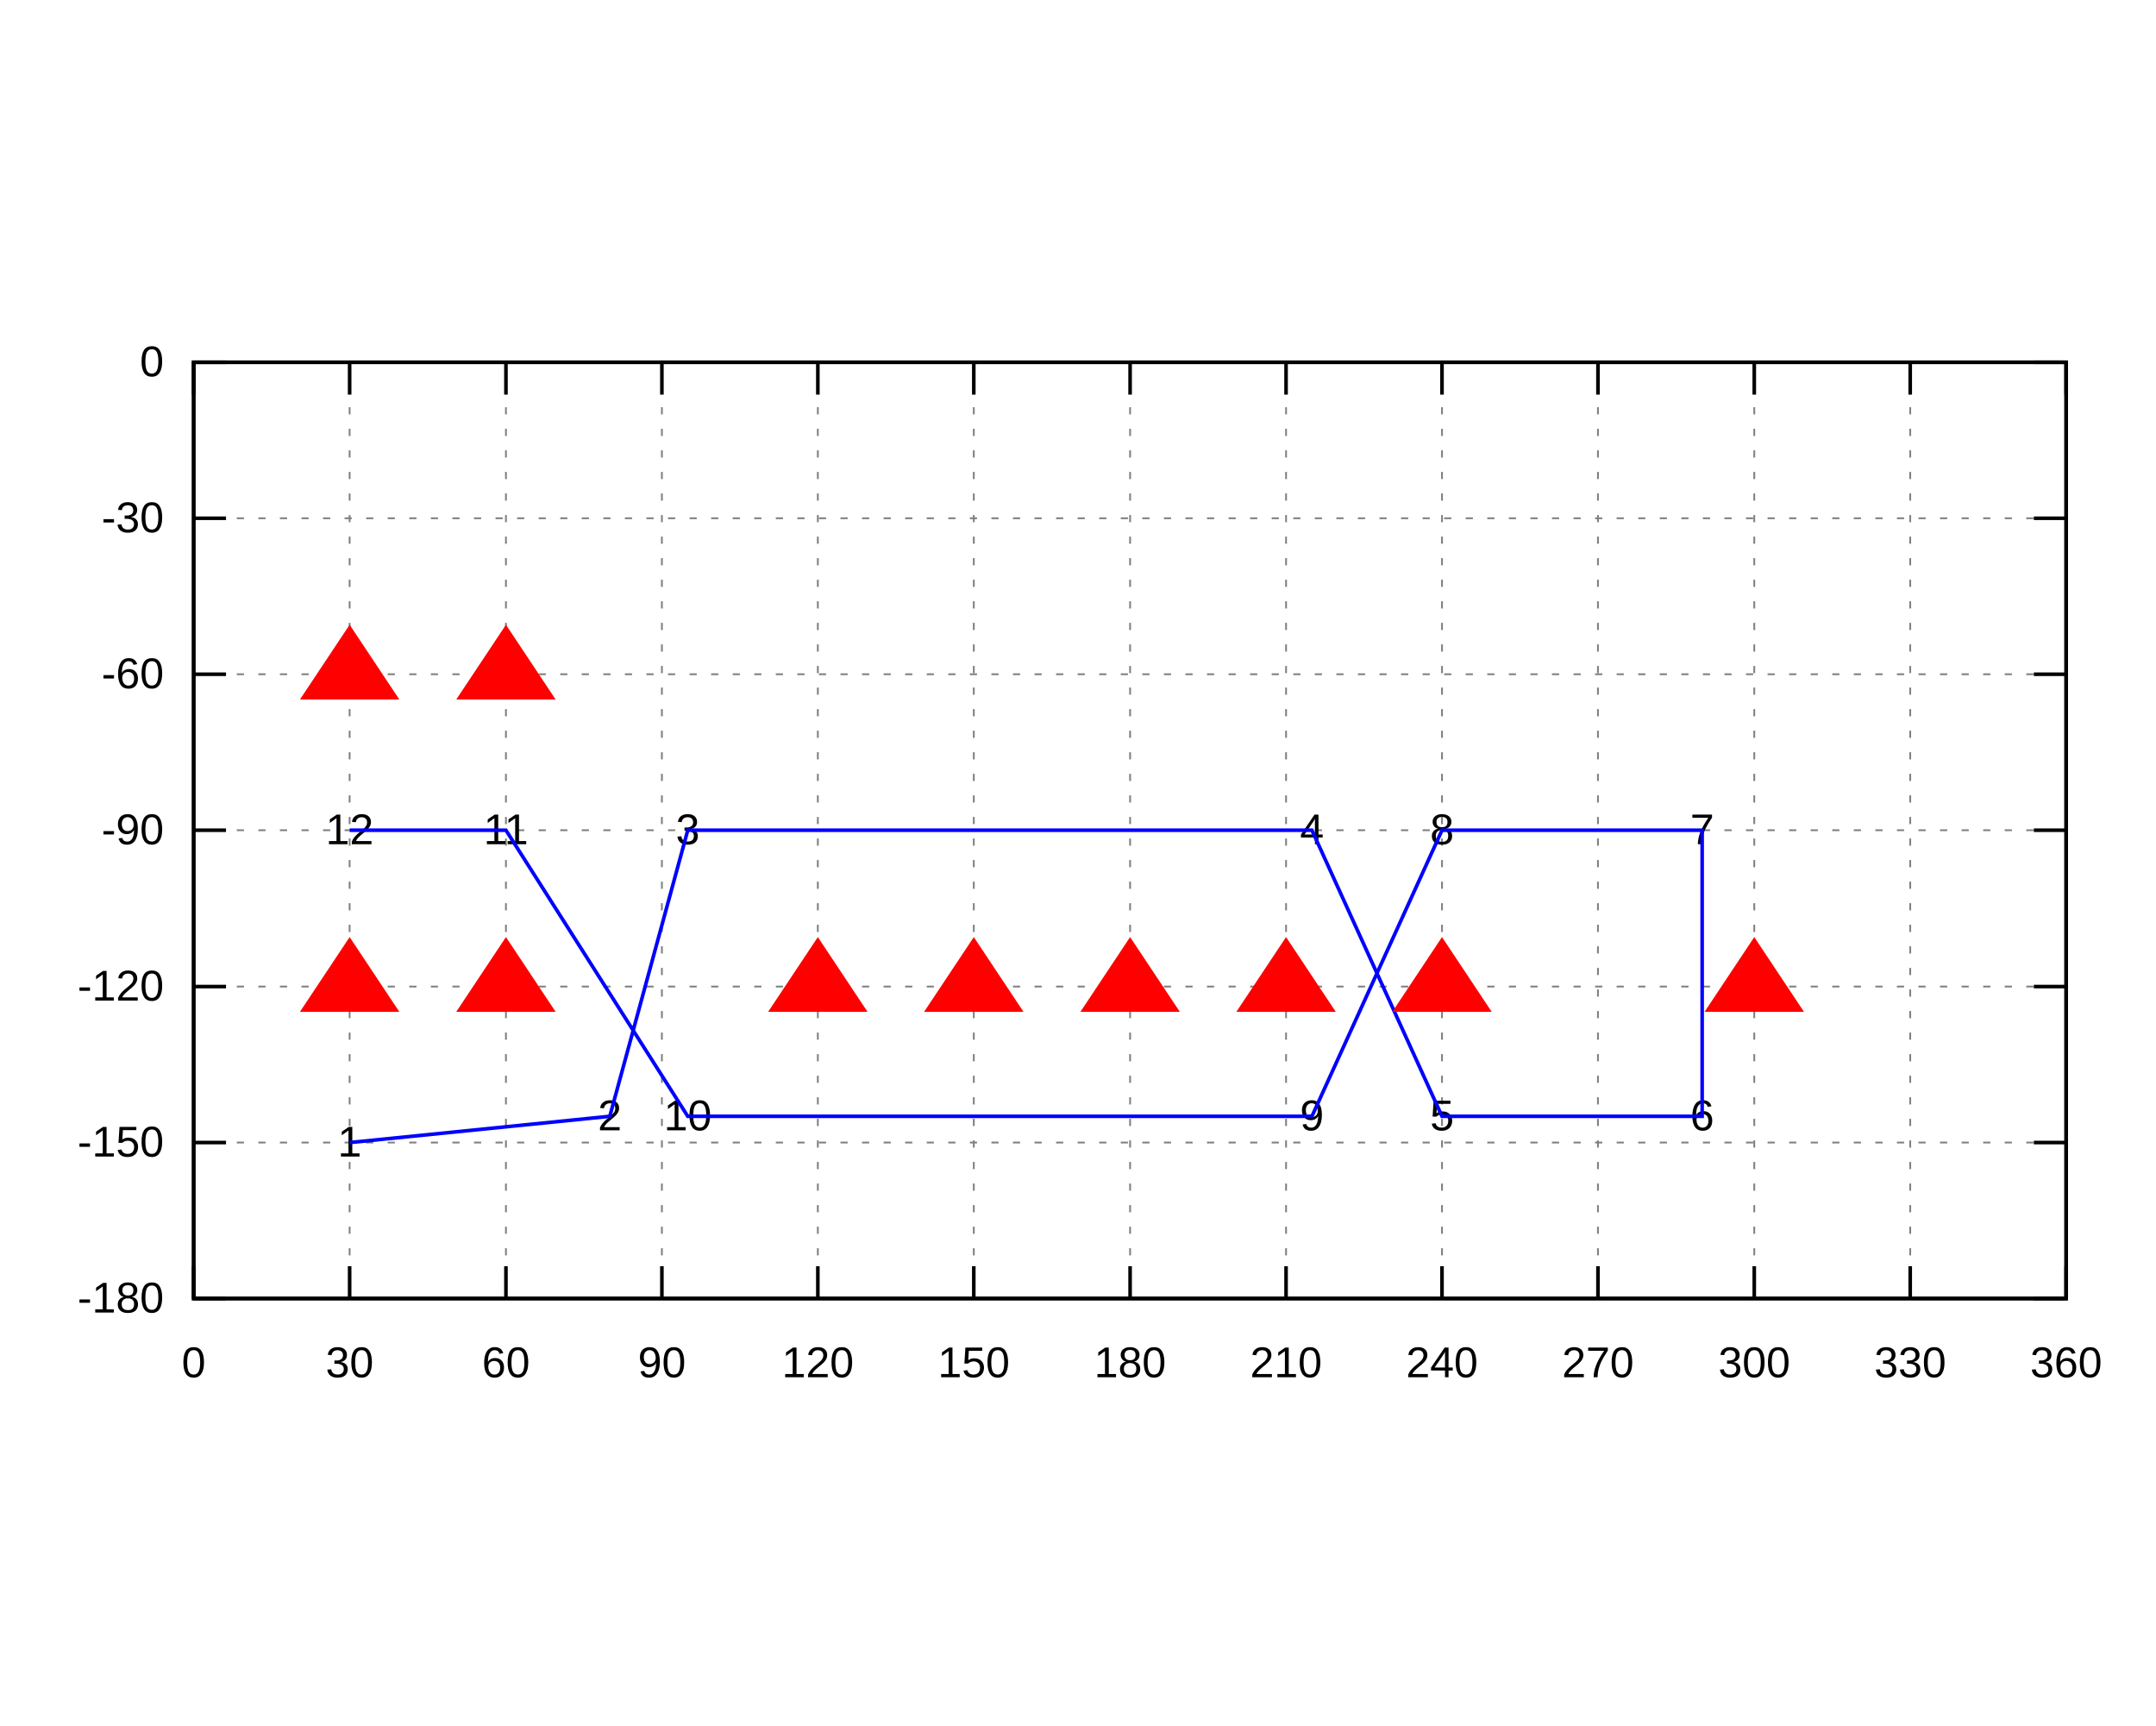
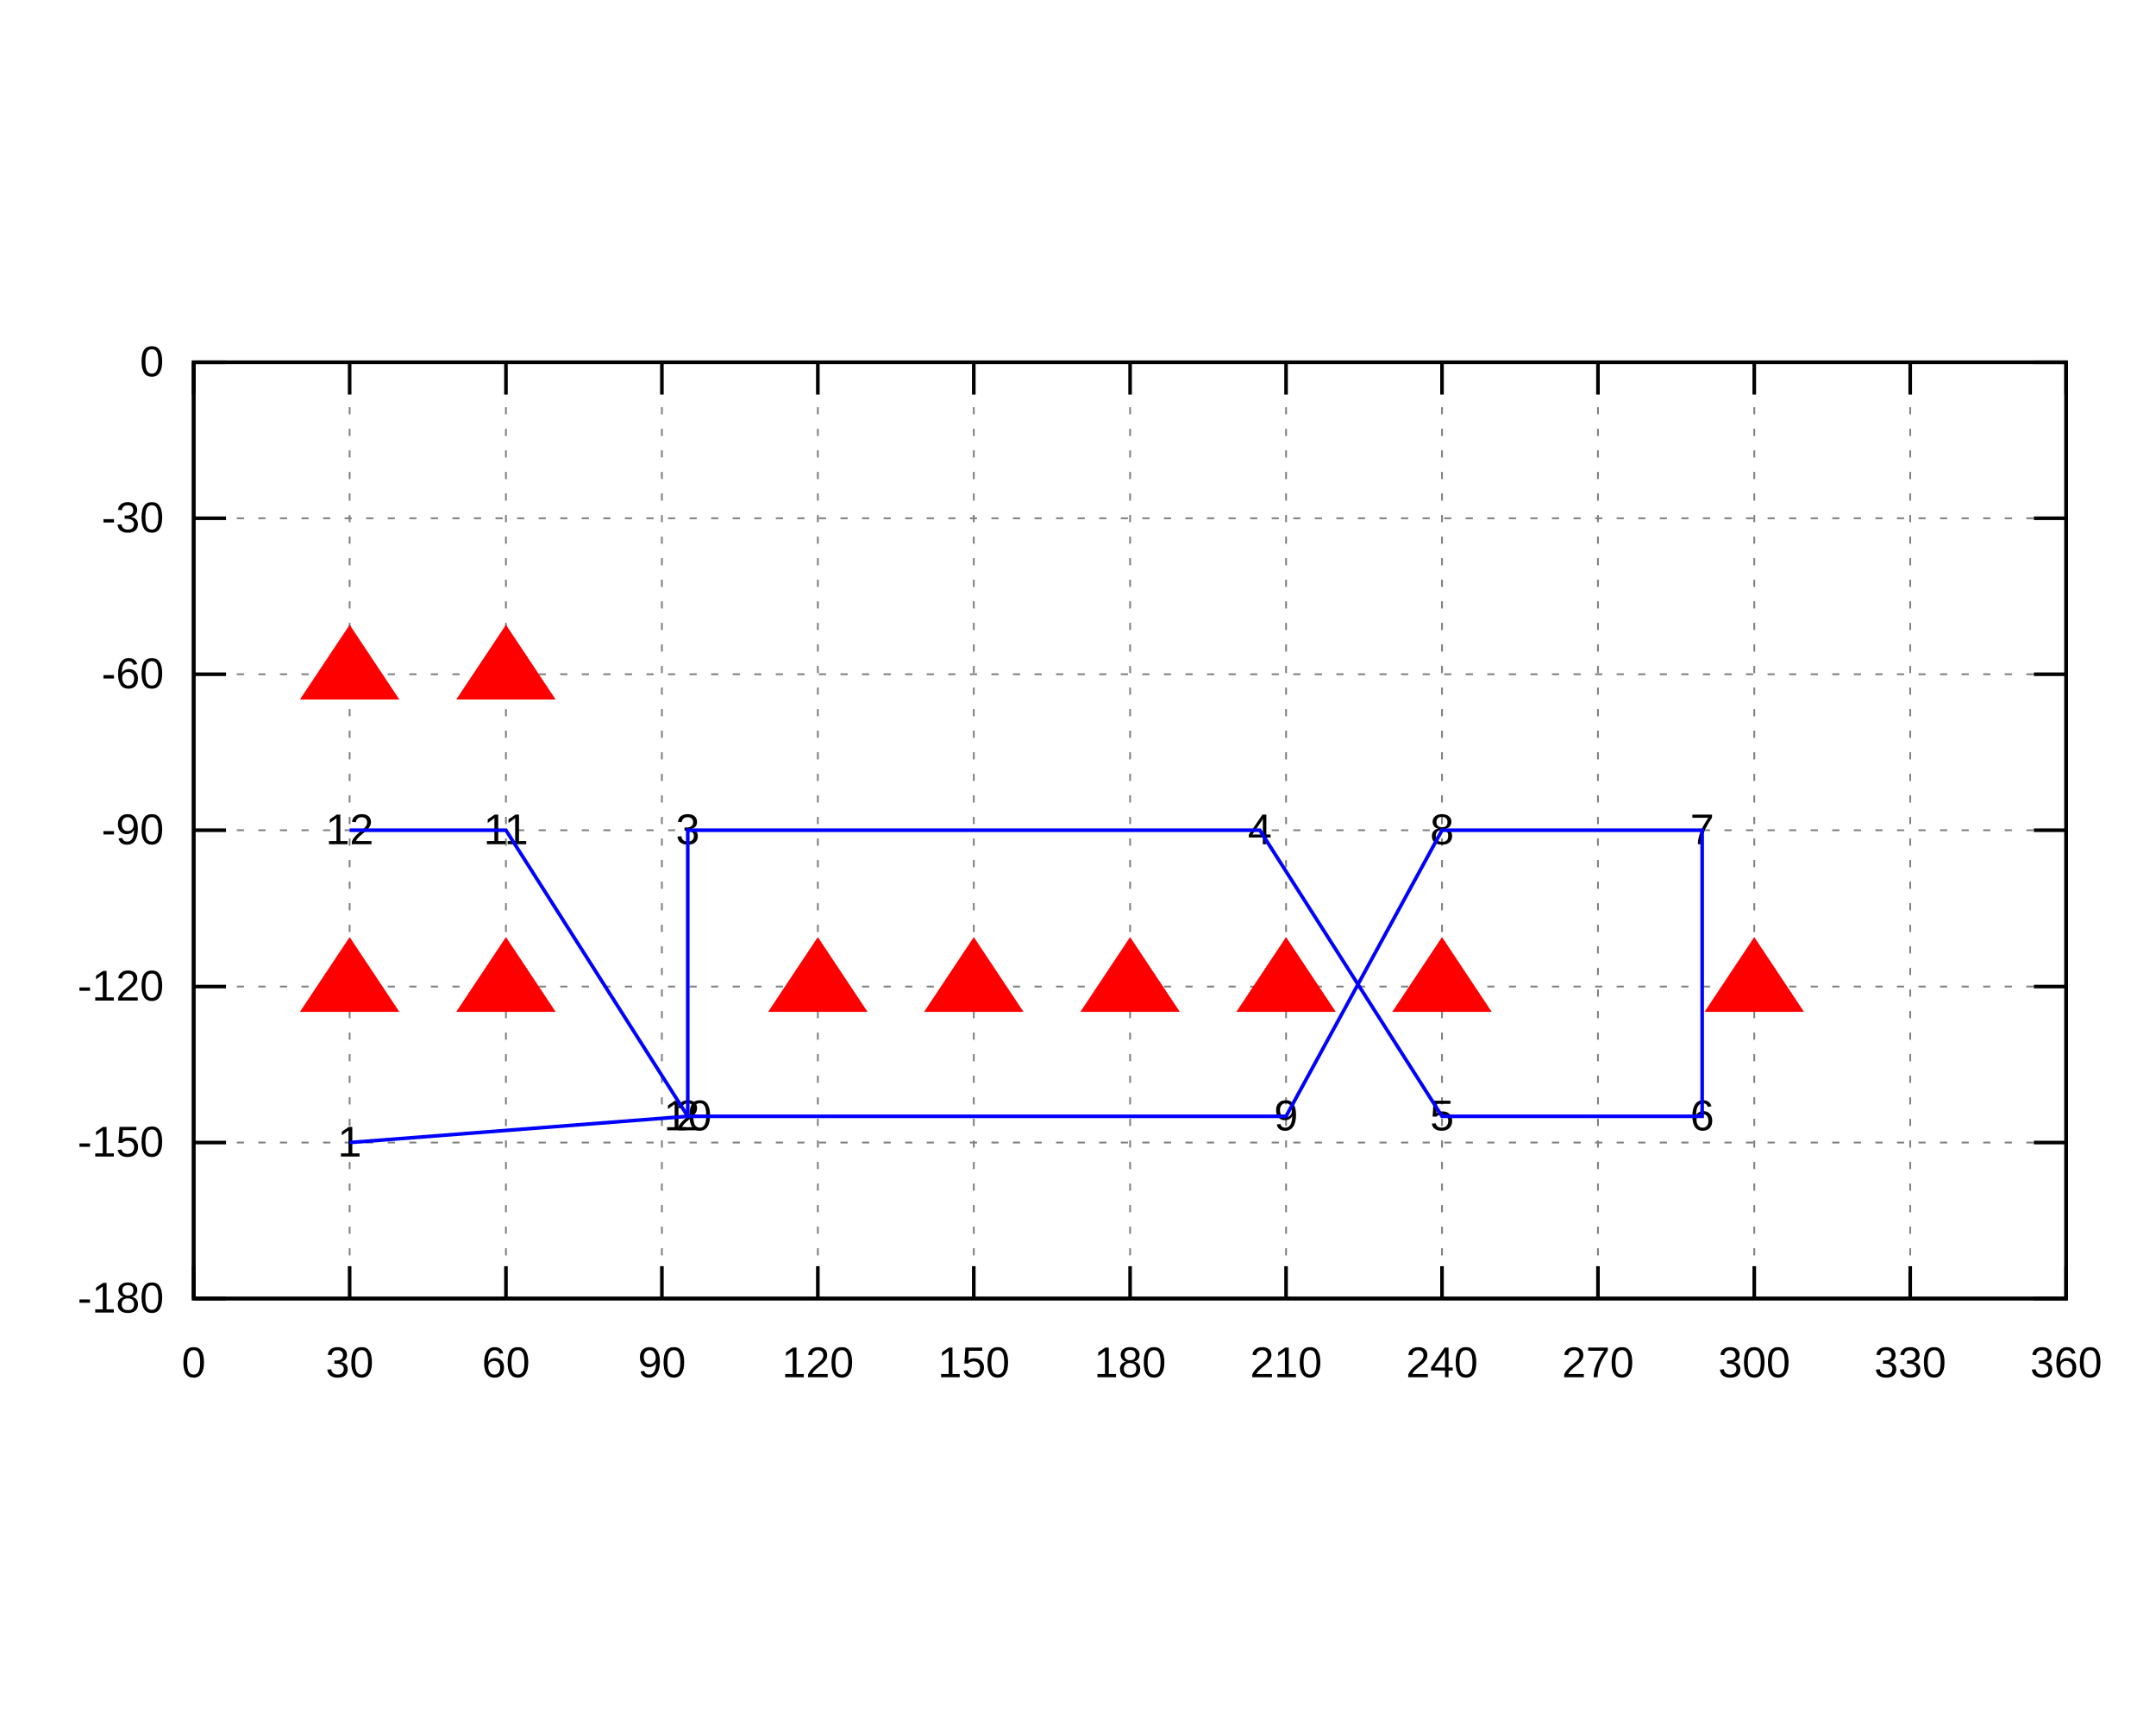
<svg xmlns="http://www.w3.org/2000/svg" xmlns:xlink="http://www.w3.org/1999/xlink" width="600" height="480" viewBox="0 0 600 480">
  <g id="gnuplot_canvas">
    <rect x="0" y="0" width="600" height="480" fill="none" />
    <defs>
      <circle id="gpDot" r="0.5" stroke-width="0.5" stroke="currentColor" />
      <path id="gpPt0" stroke-width="0.222" stroke="currentColor" d="M-1,0 h2 M0,-1 v2" />
      <path id="gpPt1" stroke-width="0.222" stroke="currentColor" d="M-1,-1 L1,1 M1,-1 L-1,1" />
      <path id="gpPt2" stroke-width="0.222" stroke="currentColor" d="M-1,0 L1,0 M0,-1 L0,1 M-1,-1 L1,1 M-1,1 L1,-1" />
      <rect id="gpPt3" stroke-width="0.222" stroke="currentColor" x="-1" y="-1" width="2" height="2" />
      <rect id="gpPt4" stroke-width="0.222" stroke="currentColor" fill="currentColor" x="-1" y="-1" width="2" height="2" />
      <circle id="gpPt5" stroke-width="0.222" stroke="currentColor" cx="0" cy="0" r="1" />
      <use xlink:href="#gpPt5" id="gpPt6" fill="currentColor" stroke="none" />
      <path id="gpPt7" stroke-width="0.222" stroke="currentColor" d="M0,-1.33 L-1.33,0.67 L1.33,0.67 z" />
      <use xlink:href="#gpPt7" id="gpPt8" fill="currentColor" stroke="none" />
      <use xlink:href="#gpPt7" id="gpPt9" stroke="currentColor" transform="rotate(180)" />
      <use xlink:href="#gpPt9" id="gpPt10" fill="currentColor" stroke="none" />
      <use xlink:href="#gpPt3" id="gpPt11" stroke="currentColor" transform="rotate(45)" />
      <use xlink:href="#gpPt11" id="gpPt12" fill="currentColor" stroke="none" />
      <path id="gpPt13" stroke-width="0.222" stroke="currentColor" d="M0,1.330 L1.265,0.411 L0.782,-1.067 L-0.782,-1.076 L-1.265,0.411 z" />
      <use xlink:href="#gpPt13" id="gpPt14" fill="currentColor" stroke="none" />
      <filter id="textbox" filterUnits="objectBoundingBox" x="0" y="0" height="1" width="1">
        <feFlood flood-color="white" flood-opacity="1" result="bgnd" />
        <feComposite in="SourceGraphic" in2="bgnd" operator="atop" />
      </filter>
      <filter id="greybox" filterUnits="objectBoundingBox" x="0" y="0" height="1" width="1">
        <feFlood flood-color="lightgrey" flood-opacity="1" result="grey" />
        <feComposite in="SourceGraphic" in2="grey" operator="atop" />
      </filter>
    </defs>
    <g fill="none" color="white" stroke="currentColor" stroke-width="1.00" stroke-linecap="butt" stroke-linejoin="miter">
</g>
    <g fill="none" color="black" stroke="currentColor" stroke-width="1.00" stroke-linecap="butt" stroke-linejoin="miter">
</g>
    <g fill="none" color="black" stroke="black" stroke-width="0.50" stroke-linecap="butt" stroke-linejoin="miter">
</g>
    <g fill="none" color="gray" stroke="currentColor" stroke-width="0.50" stroke-linecap="butt" stroke-linejoin="miter">
      <path stroke="gray" stroke-dasharray="2,4" class="gridline" d="M53.9,361.3 L575.0,361.3  " />
    </g>
    <g fill="none" color="gray" stroke="gray" stroke-width="1.00" stroke-linecap="butt" stroke-linejoin="miter">
</g>
    <g fill="none" color="black" stroke="currentColor" stroke-width="1.00" stroke-linecap="butt" stroke-linejoin="miter">
      <path stroke="black" d="M53.9,361.3 L62.9,361.3 M575.0,361.3 L566.0,361.3  " />
      <g transform="translate(45.6,365.2)" stroke="none" fill="black" font-family="Arial" font-size="12.00" text-anchor="end">
        <text>
          <tspan font-family="Arial">-180</tspan>
        </text>
      </g>
    </g>
    <g fill="none" color="black" stroke="currentColor" stroke-width="1.00" stroke-linecap="butt" stroke-linejoin="miter">
</g>
    <g fill="none" color="black" stroke="black" stroke-width="0.50" stroke-linecap="butt" stroke-linejoin="miter">
</g>
    <g fill="none" color="gray" stroke="currentColor" stroke-width="0.50" stroke-linecap="butt" stroke-linejoin="miter">
      <path stroke="gray" stroke-dasharray="2,4" class="gridline" d="M53.9,317.9 L575.0,317.9  " />
    </g>
    <g fill="none" color="gray" stroke="gray" stroke-width="1.00" stroke-linecap="butt" stroke-linejoin="miter">
</g>
    <g fill="none" color="black" stroke="currentColor" stroke-width="1.00" stroke-linecap="butt" stroke-linejoin="miter">
      <path stroke="black" d="M53.9,317.9 L62.9,317.9 M575.0,317.9 L566.0,317.9  " />
      <g transform="translate(45.6,321.8)" stroke="none" fill="black" font-family="Arial" font-size="12.00" text-anchor="end">
        <text>
          <tspan font-family="Arial">-150</tspan>
        </text>
      </g>
    </g>
    <g fill="none" color="black" stroke="currentColor" stroke-width="1.00" stroke-linecap="butt" stroke-linejoin="miter">
</g>
    <g fill="none" color="black" stroke="black" stroke-width="0.50" stroke-linecap="butt" stroke-linejoin="miter">
</g>
    <g fill="none" color="gray" stroke="currentColor" stroke-width="0.50" stroke-linecap="butt" stroke-linejoin="miter">
      <path stroke="gray" stroke-dasharray="2,4" class="gridline" d="M53.9,274.5 L575.0,274.5  " />
    </g>
    <g fill="none" color="gray" stroke="gray" stroke-width="1.00" stroke-linecap="butt" stroke-linejoin="miter">
</g>
    <g fill="none" color="black" stroke="currentColor" stroke-width="1.00" stroke-linecap="butt" stroke-linejoin="miter">
      <path stroke="black" d="M53.9,274.5 L62.9,274.5 M575.0,274.5 L566.0,274.5  " />
      <g transform="translate(45.6,278.4)" stroke="none" fill="black" font-family="Arial" font-size="12.00" text-anchor="end">
        <text>
          <tspan font-family="Arial">-120</tspan>
        </text>
      </g>
    </g>
    <g fill="none" color="black" stroke="currentColor" stroke-width="1.00" stroke-linecap="butt" stroke-linejoin="miter">
</g>
    <g fill="none" color="black" stroke="black" stroke-width="0.50" stroke-linecap="butt" stroke-linejoin="miter">
</g>
    <g fill="none" color="gray" stroke="currentColor" stroke-width="0.50" stroke-linecap="butt" stroke-linejoin="miter">
      <path stroke="gray" stroke-dasharray="2,4" class="gridline" d="M53.9,231.0 L575.0,231.0  " />
    </g>
    <g fill="none" color="gray" stroke="gray" stroke-width="1.00" stroke-linecap="butt" stroke-linejoin="miter">
</g>
    <g fill="none" color="black" stroke="currentColor" stroke-width="1.00" stroke-linecap="butt" stroke-linejoin="miter">
      <path stroke="black" d="M53.9,231.0 L62.9,231.0 M575.0,231.0 L566.0,231.0  " />
      <g transform="translate(45.6,234.9)" stroke="none" fill="black" font-family="Arial" font-size="12.00" text-anchor="end">
        <text>
          <tspan font-family="Arial">-90</tspan>
        </text>
      </g>
    </g>
    <g fill="none" color="black" stroke="currentColor" stroke-width="1.00" stroke-linecap="butt" stroke-linejoin="miter">
</g>
    <g fill="none" color="black" stroke="black" stroke-width="0.50" stroke-linecap="butt" stroke-linejoin="miter">
</g>
    <g fill="none" color="gray" stroke="currentColor" stroke-width="0.50" stroke-linecap="butt" stroke-linejoin="miter">
      <path stroke="gray" stroke-dasharray="2,4" class="gridline" d="M53.9,187.6 L575.0,187.6  " />
    </g>
    <g fill="none" color="gray" stroke="gray" stroke-width="1.00" stroke-linecap="butt" stroke-linejoin="miter">
</g>
    <g fill="none" color="black" stroke="currentColor" stroke-width="1.00" stroke-linecap="butt" stroke-linejoin="miter">
      <path stroke="black" d="M53.9,187.6 L62.9,187.6 M575.0,187.6 L566.0,187.6  " />
      <g transform="translate(45.6,191.5)" stroke="none" fill="black" font-family="Arial" font-size="12.00" text-anchor="end">
        <text>
          <tspan font-family="Arial">-60</tspan>
        </text>
      </g>
    </g>
    <g fill="none" color="black" stroke="currentColor" stroke-width="1.00" stroke-linecap="butt" stroke-linejoin="miter">
</g>
    <g fill="none" color="black" stroke="black" stroke-width="0.50" stroke-linecap="butt" stroke-linejoin="miter">
</g>
    <g fill="none" color="gray" stroke="currentColor" stroke-width="0.50" stroke-linecap="butt" stroke-linejoin="miter">
      <path stroke="gray" stroke-dasharray="2,4" class="gridline" d="M53.9,144.2 L575.0,144.2  " />
    </g>
    <g fill="none" color="gray" stroke="gray" stroke-width="1.00" stroke-linecap="butt" stroke-linejoin="miter">
</g>
    <g fill="none" color="black" stroke="currentColor" stroke-width="1.00" stroke-linecap="butt" stroke-linejoin="miter">
      <path stroke="black" d="M53.9,144.2 L62.9,144.2 M575.0,144.2 L566.0,144.2  " />
      <g transform="translate(45.6,148.1)" stroke="none" fill="black" font-family="Arial" font-size="12.00" text-anchor="end">
        <text>
          <tspan font-family="Arial">-30</tspan>
        </text>
      </g>
    </g>
    <g fill="none" color="black" stroke="currentColor" stroke-width="1.00" stroke-linecap="butt" stroke-linejoin="miter">
</g>
    <g fill="none" color="black" stroke="black" stroke-width="0.50" stroke-linecap="butt" stroke-linejoin="miter">
</g>
    <g fill="none" color="gray" stroke="currentColor" stroke-width="0.50" stroke-linecap="butt" stroke-linejoin="miter">
      <path stroke="gray" stroke-dasharray="2,4" class="gridline" d="M53.9,100.8 L575.0,100.8  " />
    </g>
    <g fill="none" color="gray" stroke="gray" stroke-width="1.00" stroke-linecap="butt" stroke-linejoin="miter">
</g>
    <g fill="none" color="black" stroke="currentColor" stroke-width="1.00" stroke-linecap="butt" stroke-linejoin="miter">
      <path stroke="black" d="M53.9,100.8 L62.9,100.8 M575.0,100.8 L566.0,100.8  " />
      <g transform="translate(45.6,104.7)" stroke="none" fill="black" font-family="Arial" font-size="12.00" text-anchor="end">
        <text>
          <tspan font-family="Arial"> 0</tspan>
        </text>
      </g>
    </g>
    <g fill="none" color="black" stroke="currentColor" stroke-width="1.00" stroke-linecap="butt" stroke-linejoin="miter">
</g>
    <g fill="none" color="black" stroke="black" stroke-width="0.50" stroke-linecap="butt" stroke-linejoin="miter">
</g>
    <g fill="none" color="gray" stroke="currentColor" stroke-width="0.50" stroke-linecap="butt" stroke-linejoin="miter">
      <path stroke="gray" stroke-dasharray="2,4" class="gridline" d="M53.9,361.3 L53.9,100.8  " />
    </g>
    <g fill="none" color="gray" stroke="gray" stroke-width="1.00" stroke-linecap="butt" stroke-linejoin="miter">
</g>
    <g fill="none" color="black" stroke="currentColor" stroke-width="1.00" stroke-linecap="butt" stroke-linejoin="miter">
      <path stroke="black" d="M53.9,361.3 L53.9,352.3 M53.9,100.8 L53.9,109.8  " />
      <g transform="translate(53.9,383.2)" stroke="none" fill="black" font-family="Arial" font-size="12.00" text-anchor="middle">
        <text>
          <tspan font-family="Arial"> 0</tspan>
        </text>
      </g>
    </g>
    <g fill="none" color="black" stroke="currentColor" stroke-width="1.00" stroke-linecap="butt" stroke-linejoin="miter">
</g>
    <g fill="none" color="black" stroke="black" stroke-width="0.50" stroke-linecap="butt" stroke-linejoin="miter">
</g>
    <g fill="none" color="gray" stroke="currentColor" stroke-width="0.50" stroke-linecap="butt" stroke-linejoin="miter">
      <path stroke="gray" stroke-dasharray="2,4" class="gridline" d="M97.3,361.3 L97.3,100.8  " />
    </g>
    <g fill="none" color="gray" stroke="gray" stroke-width="1.00" stroke-linecap="butt" stroke-linejoin="miter">
</g>
    <g fill="none" color="black" stroke="currentColor" stroke-width="1.00" stroke-linecap="butt" stroke-linejoin="miter">
      <path stroke="black" d="M97.3,361.3 L97.3,352.3 M97.3,100.8 L97.3,109.8  " />
      <g transform="translate(97.3,383.2)" stroke="none" fill="black" font-family="Arial" font-size="12.00" text-anchor="middle">
        <text>
          <tspan font-family="Arial"> 30</tspan>
        </text>
      </g>
    </g>
    <g fill="none" color="black" stroke="currentColor" stroke-width="1.00" stroke-linecap="butt" stroke-linejoin="miter">
</g>
    <g fill="none" color="black" stroke="black" stroke-width="0.50" stroke-linecap="butt" stroke-linejoin="miter">
</g>
    <g fill="none" color="gray" stroke="currentColor" stroke-width="0.50" stroke-linecap="butt" stroke-linejoin="miter">
      <path stroke="gray" stroke-dasharray="2,4" class="gridline" d="M140.8,361.3 L140.8,100.8  " />
    </g>
    <g fill="none" color="gray" stroke="gray" stroke-width="1.00" stroke-linecap="butt" stroke-linejoin="miter">
</g>
    <g fill="none" color="black" stroke="currentColor" stroke-width="1.00" stroke-linecap="butt" stroke-linejoin="miter">
      <path stroke="black" d="M140.8,361.3 L140.8,352.3 M140.8,100.8 L140.8,109.8  " />
      <g transform="translate(140.8,383.2)" stroke="none" fill="black" font-family="Arial" font-size="12.00" text-anchor="middle">
        <text>
          <tspan font-family="Arial"> 60</tspan>
        </text>
      </g>
    </g>
    <g fill="none" color="black" stroke="currentColor" stroke-width="1.00" stroke-linecap="butt" stroke-linejoin="miter">
</g>
    <g fill="none" color="black" stroke="black" stroke-width="0.50" stroke-linecap="butt" stroke-linejoin="miter">
</g>
    <g fill="none" color="gray" stroke="currentColor" stroke-width="0.50" stroke-linecap="butt" stroke-linejoin="miter">
      <path stroke="gray" stroke-dasharray="2,4" class="gridline" d="M184.2,361.3 L184.2,100.8  " />
    </g>
    <g fill="none" color="gray" stroke="gray" stroke-width="1.00" stroke-linecap="butt" stroke-linejoin="miter">
</g>
    <g fill="none" color="black" stroke="currentColor" stroke-width="1.00" stroke-linecap="butt" stroke-linejoin="miter">
      <path stroke="black" d="M184.2,361.3 L184.2,352.3 M184.2,100.8 L184.2,109.8  " />
      <g transform="translate(184.2,383.2)" stroke="none" fill="black" font-family="Arial" font-size="12.00" text-anchor="middle">
        <text>
          <tspan font-family="Arial"> 90</tspan>
        </text>
      </g>
    </g>
    <g fill="none" color="black" stroke="currentColor" stroke-width="1.00" stroke-linecap="butt" stroke-linejoin="miter">
</g>
    <g fill="none" color="black" stroke="black" stroke-width="0.50" stroke-linecap="butt" stroke-linejoin="miter">
</g>
    <g fill="none" color="gray" stroke="currentColor" stroke-width="0.50" stroke-linecap="butt" stroke-linejoin="miter">
      <path stroke="gray" stroke-dasharray="2,4" class="gridline" d="M227.6,361.3 L227.6,100.8  " />
    </g>
    <g fill="none" color="gray" stroke="gray" stroke-width="1.00" stroke-linecap="butt" stroke-linejoin="miter">
</g>
    <g fill="none" color="black" stroke="currentColor" stroke-width="1.00" stroke-linecap="butt" stroke-linejoin="miter">
      <path stroke="black" d="M227.6,361.3 L227.6,352.3 M227.6,100.8 L227.6,109.8  " />
      <g transform="translate(227.6,383.2)" stroke="none" fill="black" font-family="Arial" font-size="12.00" text-anchor="middle">
        <text>
          <tspan font-family="Arial"> 120</tspan>
        </text>
      </g>
    </g>
    <g fill="none" color="black" stroke="currentColor" stroke-width="1.00" stroke-linecap="butt" stroke-linejoin="miter">
</g>
    <g fill="none" color="black" stroke="black" stroke-width="0.50" stroke-linecap="butt" stroke-linejoin="miter">
</g>
    <g fill="none" color="gray" stroke="currentColor" stroke-width="0.50" stroke-linecap="butt" stroke-linejoin="miter">
      <path stroke="gray" stroke-dasharray="2,4" class="gridline" d="M271.0,361.3 L271.0,100.8  " />
    </g>
    <g fill="none" color="gray" stroke="gray" stroke-width="1.00" stroke-linecap="butt" stroke-linejoin="miter">
</g>
    <g fill="none" color="black" stroke="currentColor" stroke-width="1.00" stroke-linecap="butt" stroke-linejoin="miter">
      <path stroke="black" d="M271.0,361.3 L271.0,352.3 M271.0,100.8 L271.0,109.8  " />
      <g transform="translate(271.0,383.2)" stroke="none" fill="black" font-family="Arial" font-size="12.00" text-anchor="middle">
        <text>
          <tspan font-family="Arial"> 150</tspan>
        </text>
      </g>
    </g>
    <g fill="none" color="black" stroke="currentColor" stroke-width="1.00" stroke-linecap="butt" stroke-linejoin="miter">
</g>
    <g fill="none" color="black" stroke="black" stroke-width="0.50" stroke-linecap="butt" stroke-linejoin="miter">
</g>
    <g fill="none" color="gray" stroke="currentColor" stroke-width="0.50" stroke-linecap="butt" stroke-linejoin="miter">
      <path stroke="gray" stroke-dasharray="2,4" class="gridline" d="M314.5,361.3 L314.5,100.8  " />
    </g>
    <g fill="none" color="gray" stroke="gray" stroke-width="1.00" stroke-linecap="butt" stroke-linejoin="miter">
</g>
    <g fill="none" color="black" stroke="currentColor" stroke-width="1.00" stroke-linecap="butt" stroke-linejoin="miter">
      <path stroke="black" d="M314.5,361.3 L314.5,352.3 M314.5,100.8 L314.5,109.8  " />
      <g transform="translate(314.5,383.2)" stroke="none" fill="black" font-family="Arial" font-size="12.00" text-anchor="middle">
        <text>
          <tspan font-family="Arial"> 180</tspan>
        </text>
      </g>
    </g>
    <g fill="none" color="black" stroke="currentColor" stroke-width="1.00" stroke-linecap="butt" stroke-linejoin="miter">
</g>
    <g fill="none" color="black" stroke="black" stroke-width="0.50" stroke-linecap="butt" stroke-linejoin="miter">
</g>
    <g fill="none" color="gray" stroke="currentColor" stroke-width="0.50" stroke-linecap="butt" stroke-linejoin="miter">
      <path stroke="gray" stroke-dasharray="2,4" class="gridline" d="M357.9,361.3 L357.9,100.8  " />
    </g>
    <g fill="none" color="gray" stroke="gray" stroke-width="1.00" stroke-linecap="butt" stroke-linejoin="miter">
</g>
    <g fill="none" color="black" stroke="currentColor" stroke-width="1.00" stroke-linecap="butt" stroke-linejoin="miter">
      <path stroke="black" d="M357.9,361.3 L357.9,352.3 M357.9,100.8 L357.9,109.8  " />
      <g transform="translate(357.9,383.2)" stroke="none" fill="black" font-family="Arial" font-size="12.00" text-anchor="middle">
        <text>
          <tspan font-family="Arial"> 210</tspan>
        </text>
      </g>
    </g>
    <g fill="none" color="black" stroke="currentColor" stroke-width="1.00" stroke-linecap="butt" stroke-linejoin="miter">
</g>
    <g fill="none" color="black" stroke="black" stroke-width="0.50" stroke-linecap="butt" stroke-linejoin="miter">
</g>
    <g fill="none" color="gray" stroke="currentColor" stroke-width="0.50" stroke-linecap="butt" stroke-linejoin="miter">
      <path stroke="gray" stroke-dasharray="2,4" class="gridline" d="M401.3,361.3 L401.3,100.8  " />
    </g>
    <g fill="none" color="gray" stroke="gray" stroke-width="1.00" stroke-linecap="butt" stroke-linejoin="miter">
</g>
    <g fill="none" color="black" stroke="currentColor" stroke-width="1.00" stroke-linecap="butt" stroke-linejoin="miter">
      <path stroke="black" d="M401.3,361.3 L401.3,352.3 M401.3,100.8 L401.3,109.8  " />
      <g transform="translate(401.3,383.2)" stroke="none" fill="black" font-family="Arial" font-size="12.00" text-anchor="middle">
        <text>
          <tspan font-family="Arial"> 240</tspan>
        </text>
      </g>
    </g>
    <g fill="none" color="black" stroke="currentColor" stroke-width="1.00" stroke-linecap="butt" stroke-linejoin="miter">
</g>
    <g fill="none" color="black" stroke="black" stroke-width="0.50" stroke-linecap="butt" stroke-linejoin="miter">
</g>
    <g fill="none" color="gray" stroke="currentColor" stroke-width="0.50" stroke-linecap="butt" stroke-linejoin="miter">
      <path stroke="gray" stroke-dasharray="2,4" class="gridline" d="M444.7,361.3 L444.7,100.8  " />
    </g>
    <g fill="none" color="gray" stroke="gray" stroke-width="1.00" stroke-linecap="butt" stroke-linejoin="miter">
</g>
    <g fill="none" color="black" stroke="currentColor" stroke-width="1.00" stroke-linecap="butt" stroke-linejoin="miter">
      <path stroke="black" d="M444.7,361.3 L444.7,352.3 M444.7,100.8 L444.7,109.8  " />
      <g transform="translate(444.7,383.2)" stroke="none" fill="black" font-family="Arial" font-size="12.00" text-anchor="middle">
        <text>
          <tspan font-family="Arial"> 270</tspan>
        </text>
      </g>
    </g>
    <g fill="none" color="black" stroke="currentColor" stroke-width="1.00" stroke-linecap="butt" stroke-linejoin="miter">
</g>
    <g fill="none" color="black" stroke="black" stroke-width="0.50" stroke-linecap="butt" stroke-linejoin="miter">
</g>
    <g fill="none" color="gray" stroke="currentColor" stroke-width="0.50" stroke-linecap="butt" stroke-linejoin="miter">
      <path stroke="gray" stroke-dasharray="2,4" class="gridline" d="M488.2,361.3 L488.2,100.8  " />
    </g>
    <g fill="none" color="gray" stroke="gray" stroke-width="1.00" stroke-linecap="butt" stroke-linejoin="miter">
</g>
    <g fill="none" color="black" stroke="currentColor" stroke-width="1.00" stroke-linecap="butt" stroke-linejoin="miter">
      <path stroke="black" d="M488.2,361.3 L488.2,352.3 M488.2,100.8 L488.2,109.8  " />
      <g transform="translate(488.2,383.2)" stroke="none" fill="black" font-family="Arial" font-size="12.00" text-anchor="middle">
        <text>
          <tspan font-family="Arial"> 300</tspan>
        </text>
      </g>
    </g>
    <g fill="none" color="black" stroke="currentColor" stroke-width="1.00" stroke-linecap="butt" stroke-linejoin="miter">
</g>
    <g fill="none" color="black" stroke="black" stroke-width="0.50" stroke-linecap="butt" stroke-linejoin="miter">
</g>
    <g fill="none" color="gray" stroke="currentColor" stroke-width="0.50" stroke-linecap="butt" stroke-linejoin="miter">
      <path stroke="gray" stroke-dasharray="2,4" class="gridline" d="M531.6,361.3 L531.6,109.8 L531.6,100.8  " />
    </g>
    <g fill="none" color="gray" stroke="gray" stroke-width="1.00" stroke-linecap="butt" stroke-linejoin="miter">
</g>
    <g fill="none" color="black" stroke="currentColor" stroke-width="1.00" stroke-linecap="butt" stroke-linejoin="miter">
      <path stroke="black" d="M531.6,361.3 L531.6,352.3 M531.6,100.8 L531.6,109.8  " />
      <g transform="translate(531.6,383.2)" stroke="none" fill="black" font-family="Arial" font-size="12.00" text-anchor="middle">
        <text>
          <tspan font-family="Arial"> 330</tspan>
        </text>
      </g>
    </g>
    <g fill="none" color="black" stroke="currentColor" stroke-width="1.00" stroke-linecap="butt" stroke-linejoin="miter">
</g>
    <g fill="none" color="black" stroke="black" stroke-width="0.50" stroke-linecap="butt" stroke-linejoin="miter">
</g>
    <g fill="none" color="gray" stroke="currentColor" stroke-width="0.50" stroke-linecap="butt" stroke-linejoin="miter">
      <path stroke="gray" stroke-dasharray="2,4" class="gridline" d="M575.0,361.3 L575.0,100.8  " />
    </g>
    <g fill="none" color="gray" stroke="gray" stroke-width="1.00" stroke-linecap="butt" stroke-linejoin="miter">
</g>
    <g fill="none" color="black" stroke="currentColor" stroke-width="1.00" stroke-linecap="butt" stroke-linejoin="miter">
      <path stroke="black" d="M575.0,361.3 L575.0,352.3 M575.0,100.8 L575.0,109.8  " />
      <g transform="translate(575.0,383.2)" stroke="none" fill="black" font-family="Arial" font-size="12.00" text-anchor="middle">
        <text>
          <tspan font-family="Arial"> 360</tspan>
        </text>
      </g>
    </g>
    <g fill="none" color="black" stroke="currentColor" stroke-width="1.00" stroke-linecap="butt" stroke-linejoin="miter">
</g>
    <g fill="none" color="black" stroke="currentColor" stroke-width="1.00" stroke-linecap="butt" stroke-linejoin="miter">
      <path stroke="black" d="M53.9,100.8 L53.9,361.3 L575.0,361.3 L575.0,100.8 L53.9,100.8 Z  " />
    </g>
    <g fill="none" color="black" stroke="currentColor" stroke-width="1.00" stroke-linecap="butt" stroke-linejoin="miter">
</g>
    <g id="gnuplot_plot_1">
      <g fill="none" color="black" stroke="currentColor" stroke-width="1.00" stroke-linecap="butt" stroke-linejoin="miter">
        <g transform="translate(97.3,321.8)" stroke="none" fill="black" font-family="Arial" font-size="12.00" text-anchor="middle">
          <text>
            <tspan font-family="Arial">1</tspan>
          </text>
        </g>
-         <g transform="translate(169.7,314.5)" stroke="none" fill="black" font-family="Arial" font-size="12.00" text-anchor="middle">
+         <g transform="translate(191.4,314.5)" stroke="none" fill="black" font-family="Arial" font-size="12.00" text-anchor="middle">
          <text>
            <tspan font-family="Arial">2</tspan>
          </text>
        </g>
        <g transform="translate(191.4,234.9)" stroke="none" fill="black" font-family="Arial" font-size="12.00" text-anchor="middle">
          <text>
            <tspan font-family="Arial">3</tspan>
          </text>
        </g>
-         <g transform="translate(365.1,234.9)" stroke="none" fill="black" font-family="Arial" font-size="12.00" text-anchor="middle">
+         <g transform="translate(350.6,234.9)" stroke="none" fill="black" font-family="Arial" font-size="12.00" text-anchor="middle">
          <text>
            <tspan font-family="Arial">4</tspan>
          </text>
        </g>
        <g transform="translate(401.3,314.5)" stroke="none" fill="black" font-family="Arial" font-size="12.00" text-anchor="middle">
          <text>
            <tspan font-family="Arial">5</tspan>
          </text>
        </g>
        <g transform="translate(473.7,314.5)" stroke="none" fill="black" font-family="Arial" font-size="12.00" text-anchor="middle">
          <text>
            <tspan font-family="Arial">6</tspan>
          </text>
        </g>
        <g transform="translate(473.7,234.9)" stroke="none" fill="black" font-family="Arial" font-size="12.00" text-anchor="middle">
          <text>
            <tspan font-family="Arial">7</tspan>
          </text>
        </g>
        <g transform="translate(401.3,234.9)" stroke="none" fill="black" font-family="Arial" font-size="12.00" text-anchor="middle">
          <text>
            <tspan font-family="Arial">8</tspan>
          </text>
        </g>
-         <g transform="translate(365.1,314.5)" stroke="none" fill="black" font-family="Arial" font-size="12.00" text-anchor="middle">
+         <g transform="translate(357.9,314.5)" stroke="none" fill="black" font-family="Arial" font-size="12.00" text-anchor="middle">
          <text>
            <tspan font-family="Arial">9</tspan>
          </text>
        </g>
        <g transform="translate(191.4,314.5)" stroke="none" fill="black" font-family="Arial" font-size="12.00" text-anchor="middle">
          <text>
            <tspan font-family="Arial">10</tspan>
          </text>
        </g>
        <g transform="translate(140.8,234.9)" stroke="none" fill="black" font-family="Arial" font-size="12.00" text-anchor="middle">
          <text>
            <tspan font-family="Arial">11</tspan>
          </text>
        </g>
        <g transform="translate(97.3,234.9)" stroke="none" fill="black" font-family="Arial" font-size="12.00" text-anchor="middle">
          <text>
            <tspan font-family="Arial">12</tspan>
          </text>
        </g>
      </g>
    </g>
    <g id="gnuplot_plot_2">
      <g fill="none" color="black" stroke="currentColor" stroke-width="1.00" stroke-linecap="butt" stroke-linejoin="miter">
-         <path stroke="rgb(  0,   0, 255)" d="M97.3,317.9 L169.7,310.6 L191.4,231.0 L365.1,231.0 L401.3,310.6 L473.7,310.6 L473.7,231.0 L401.3,231.0   L365.1,310.6 L191.4,310.6 L140.8,231.0 L97.3,231.0  " />
+         <path stroke="rgb(  0,   0, 255)" d="M97.3,317.9 L191.4,310.6 L191.4,231.0 L350.6,231.0 L401.3,310.6 L473.7,310.6 L473.7,231.0 L401.3,231.0   L357.9,310.6 L191.4,310.6 L140.8,231.0 L97.3,231.0  " />
      </g>
    </g>
    <g id="gnuplot_plot_3">
      <g fill="none" color="black" stroke="currentColor" stroke-width="1.00" stroke-linecap="butt" stroke-linejoin="miter">
        <use xlink:href="#gpPt8" transform="translate(97.3,187.6) scale(9.00)" color="rgb(255,   0,   0)" />
        <use xlink:href="#gpPt8" transform="translate(97.3,274.5) scale(9.00)" color="rgb(255,   0,   0)" />
        <use xlink:href="#gpPt8" transform="translate(140.8,187.6) scale(9.00)" color="rgb(255,   0,   0)" />
        <use xlink:href="#gpPt8" transform="translate(140.8,274.5) scale(9.00)" color="rgb(255,   0,   0)" />
        <use xlink:href="#gpPt8" transform="translate(227.6,274.5) scale(9.00)" color="rgb(255,   0,   0)" />
        <use xlink:href="#gpPt8" transform="translate(271.0,274.5) scale(9.00)" color="rgb(255,   0,   0)" />
        <use xlink:href="#gpPt8" transform="translate(314.5,274.5) scale(9.00)" color="rgb(255,   0,   0)" />
        <use xlink:href="#gpPt8" transform="translate(357.9,274.5) scale(9.00)" color="rgb(255,   0,   0)" />
        <use xlink:href="#gpPt8" transform="translate(401.3,274.5) scale(9.00)" color="rgb(255,   0,   0)" />
        <use xlink:href="#gpPt8" transform="translate(488.2,274.5) scale(9.00)" color="rgb(255,   0,   0)" />
      </g>
    </g>
    <g fill="none" color="white" stroke="rgb(255,   0,   0)" stroke-width="2.00" stroke-linecap="butt" stroke-linejoin="miter">
</g>
    <g fill="none" color="black" stroke="currentColor" stroke-width="2.00" stroke-linecap="butt" stroke-linejoin="miter">
</g>
    <g fill="none" color="black" stroke="black" stroke-width="1.00" stroke-linecap="butt" stroke-linejoin="miter">
</g>
    <g fill="none" color="black" stroke="currentColor" stroke-width="1.00" stroke-linecap="butt" stroke-linejoin="miter">
      <path stroke="black" d="M53.9,100.8 L53.9,361.3 L575.0,361.3 L575.0,100.8 L53.9,100.8 Z  " />
    </g>
    <g fill="none" color="black" stroke="currentColor" stroke-width="1.00" stroke-linecap="butt" stroke-linejoin="miter">
</g>
  </g>
</svg>
